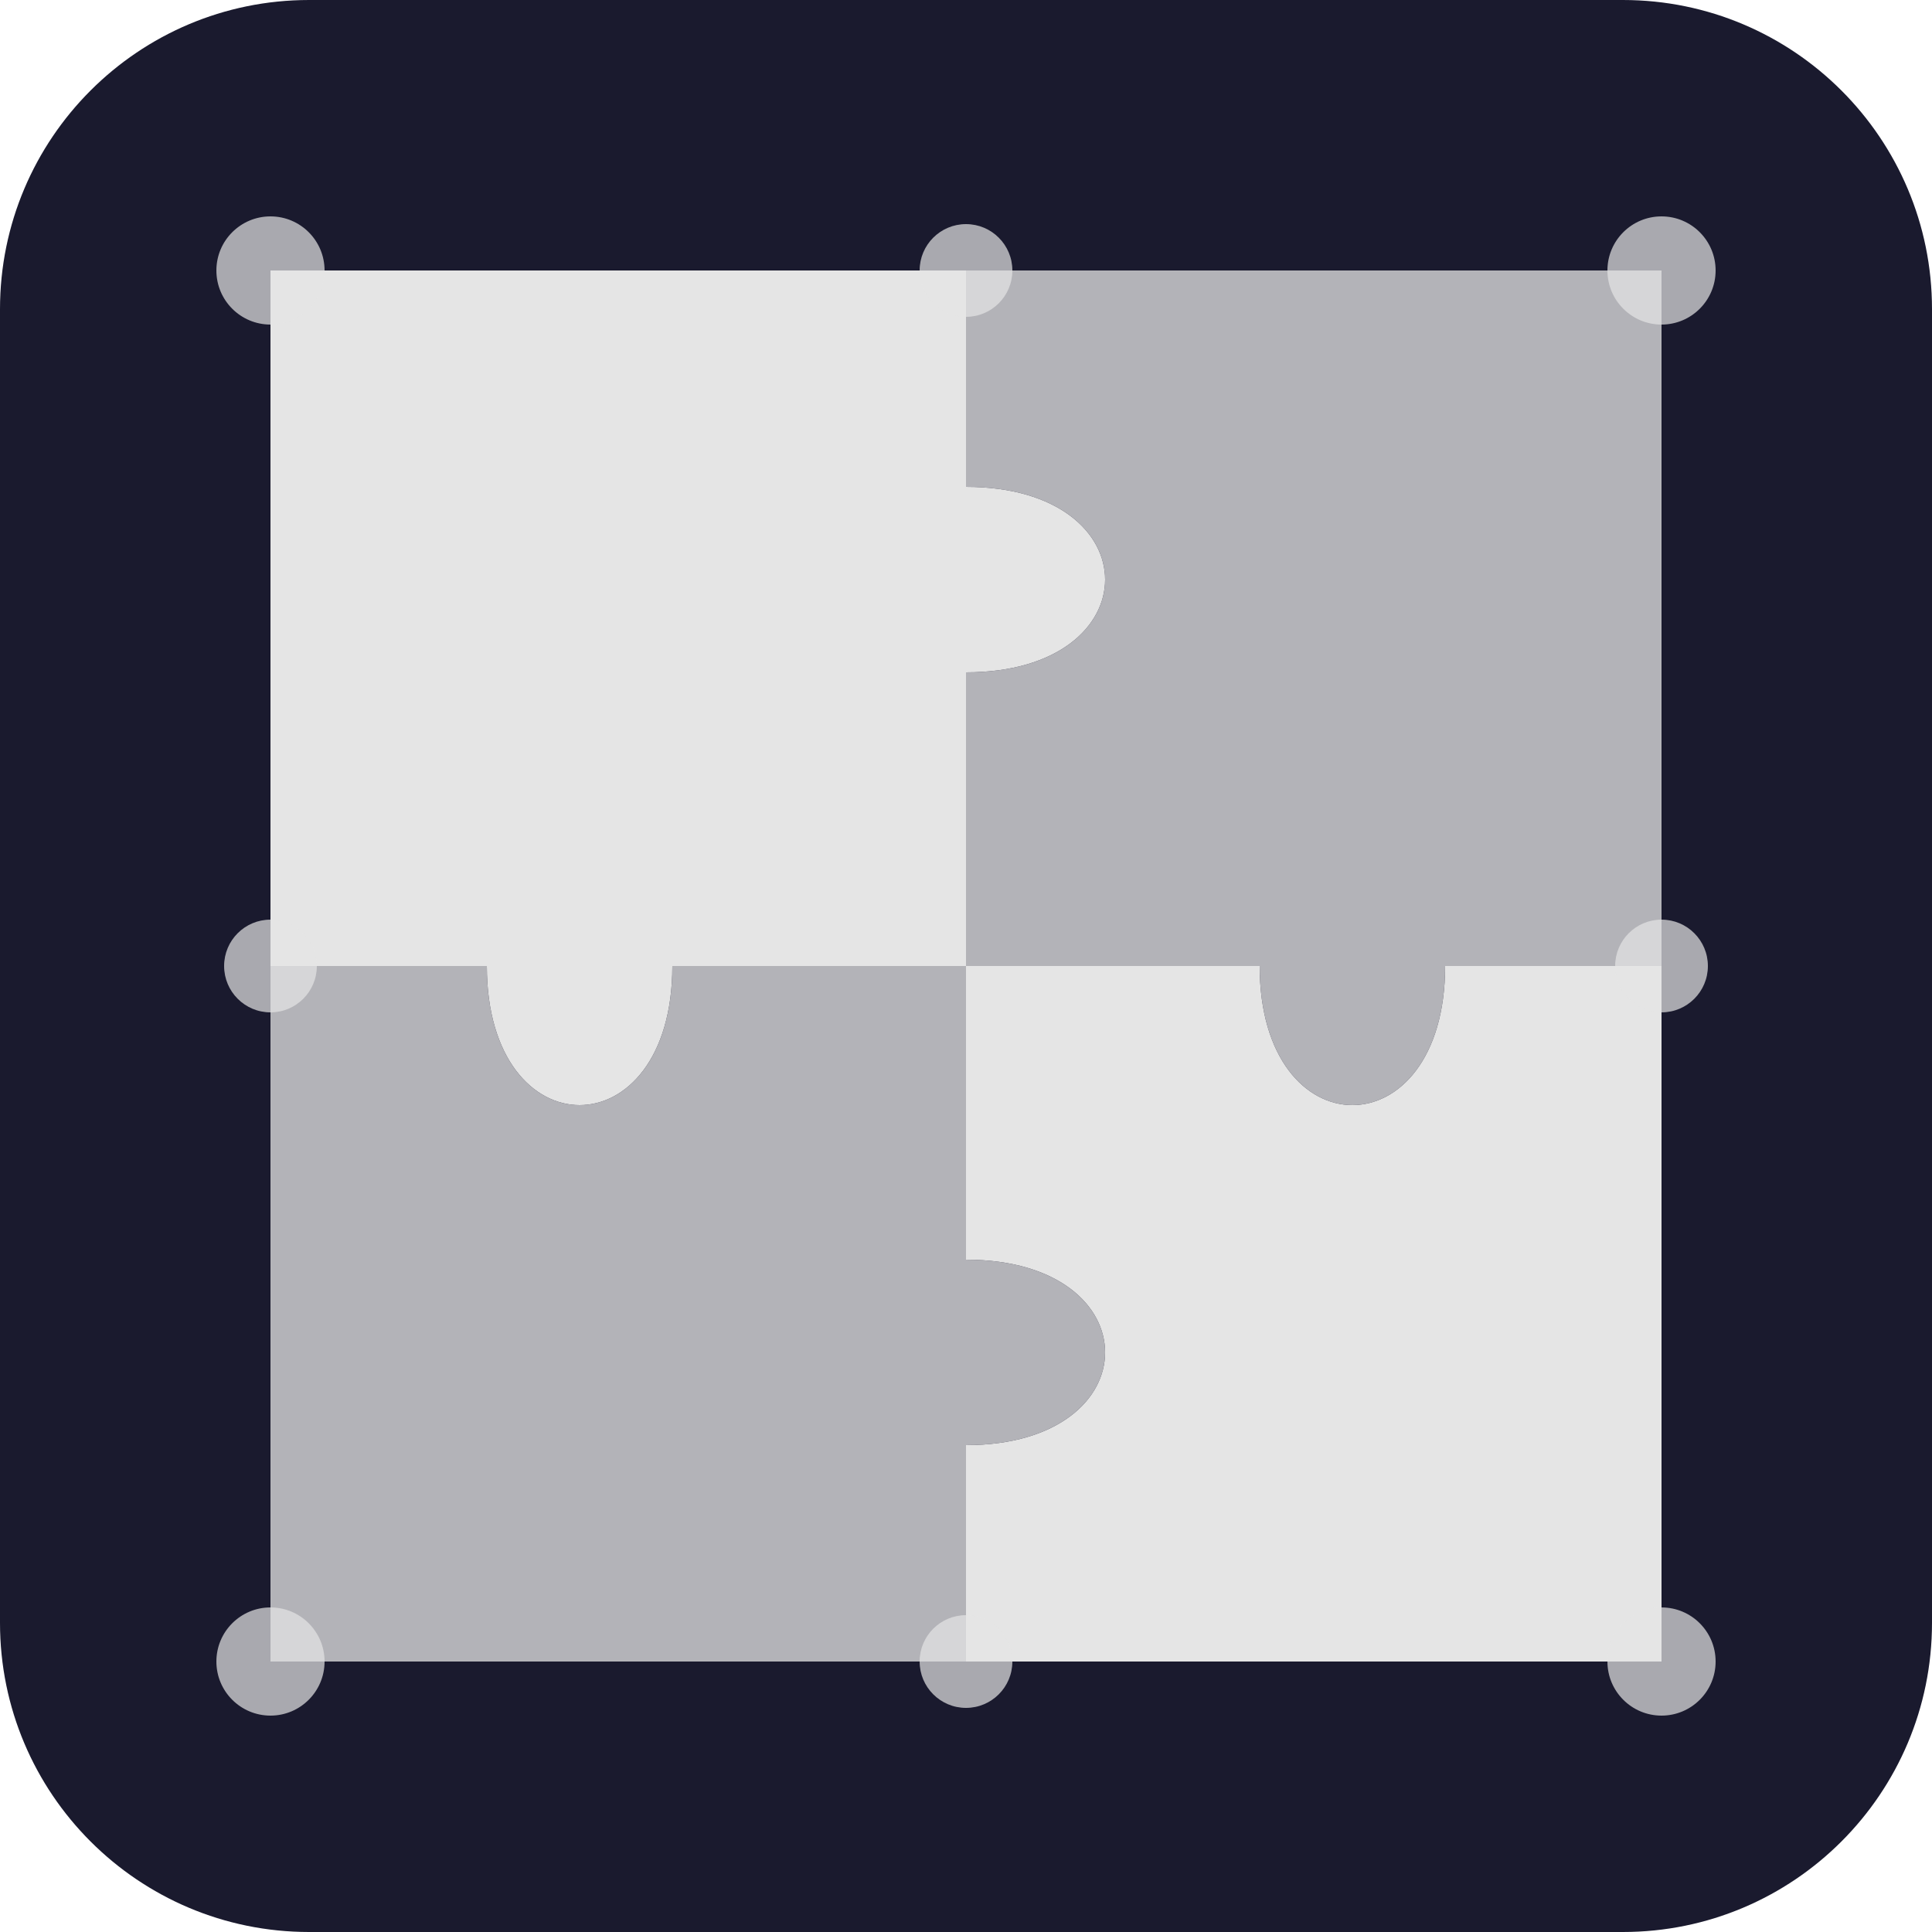
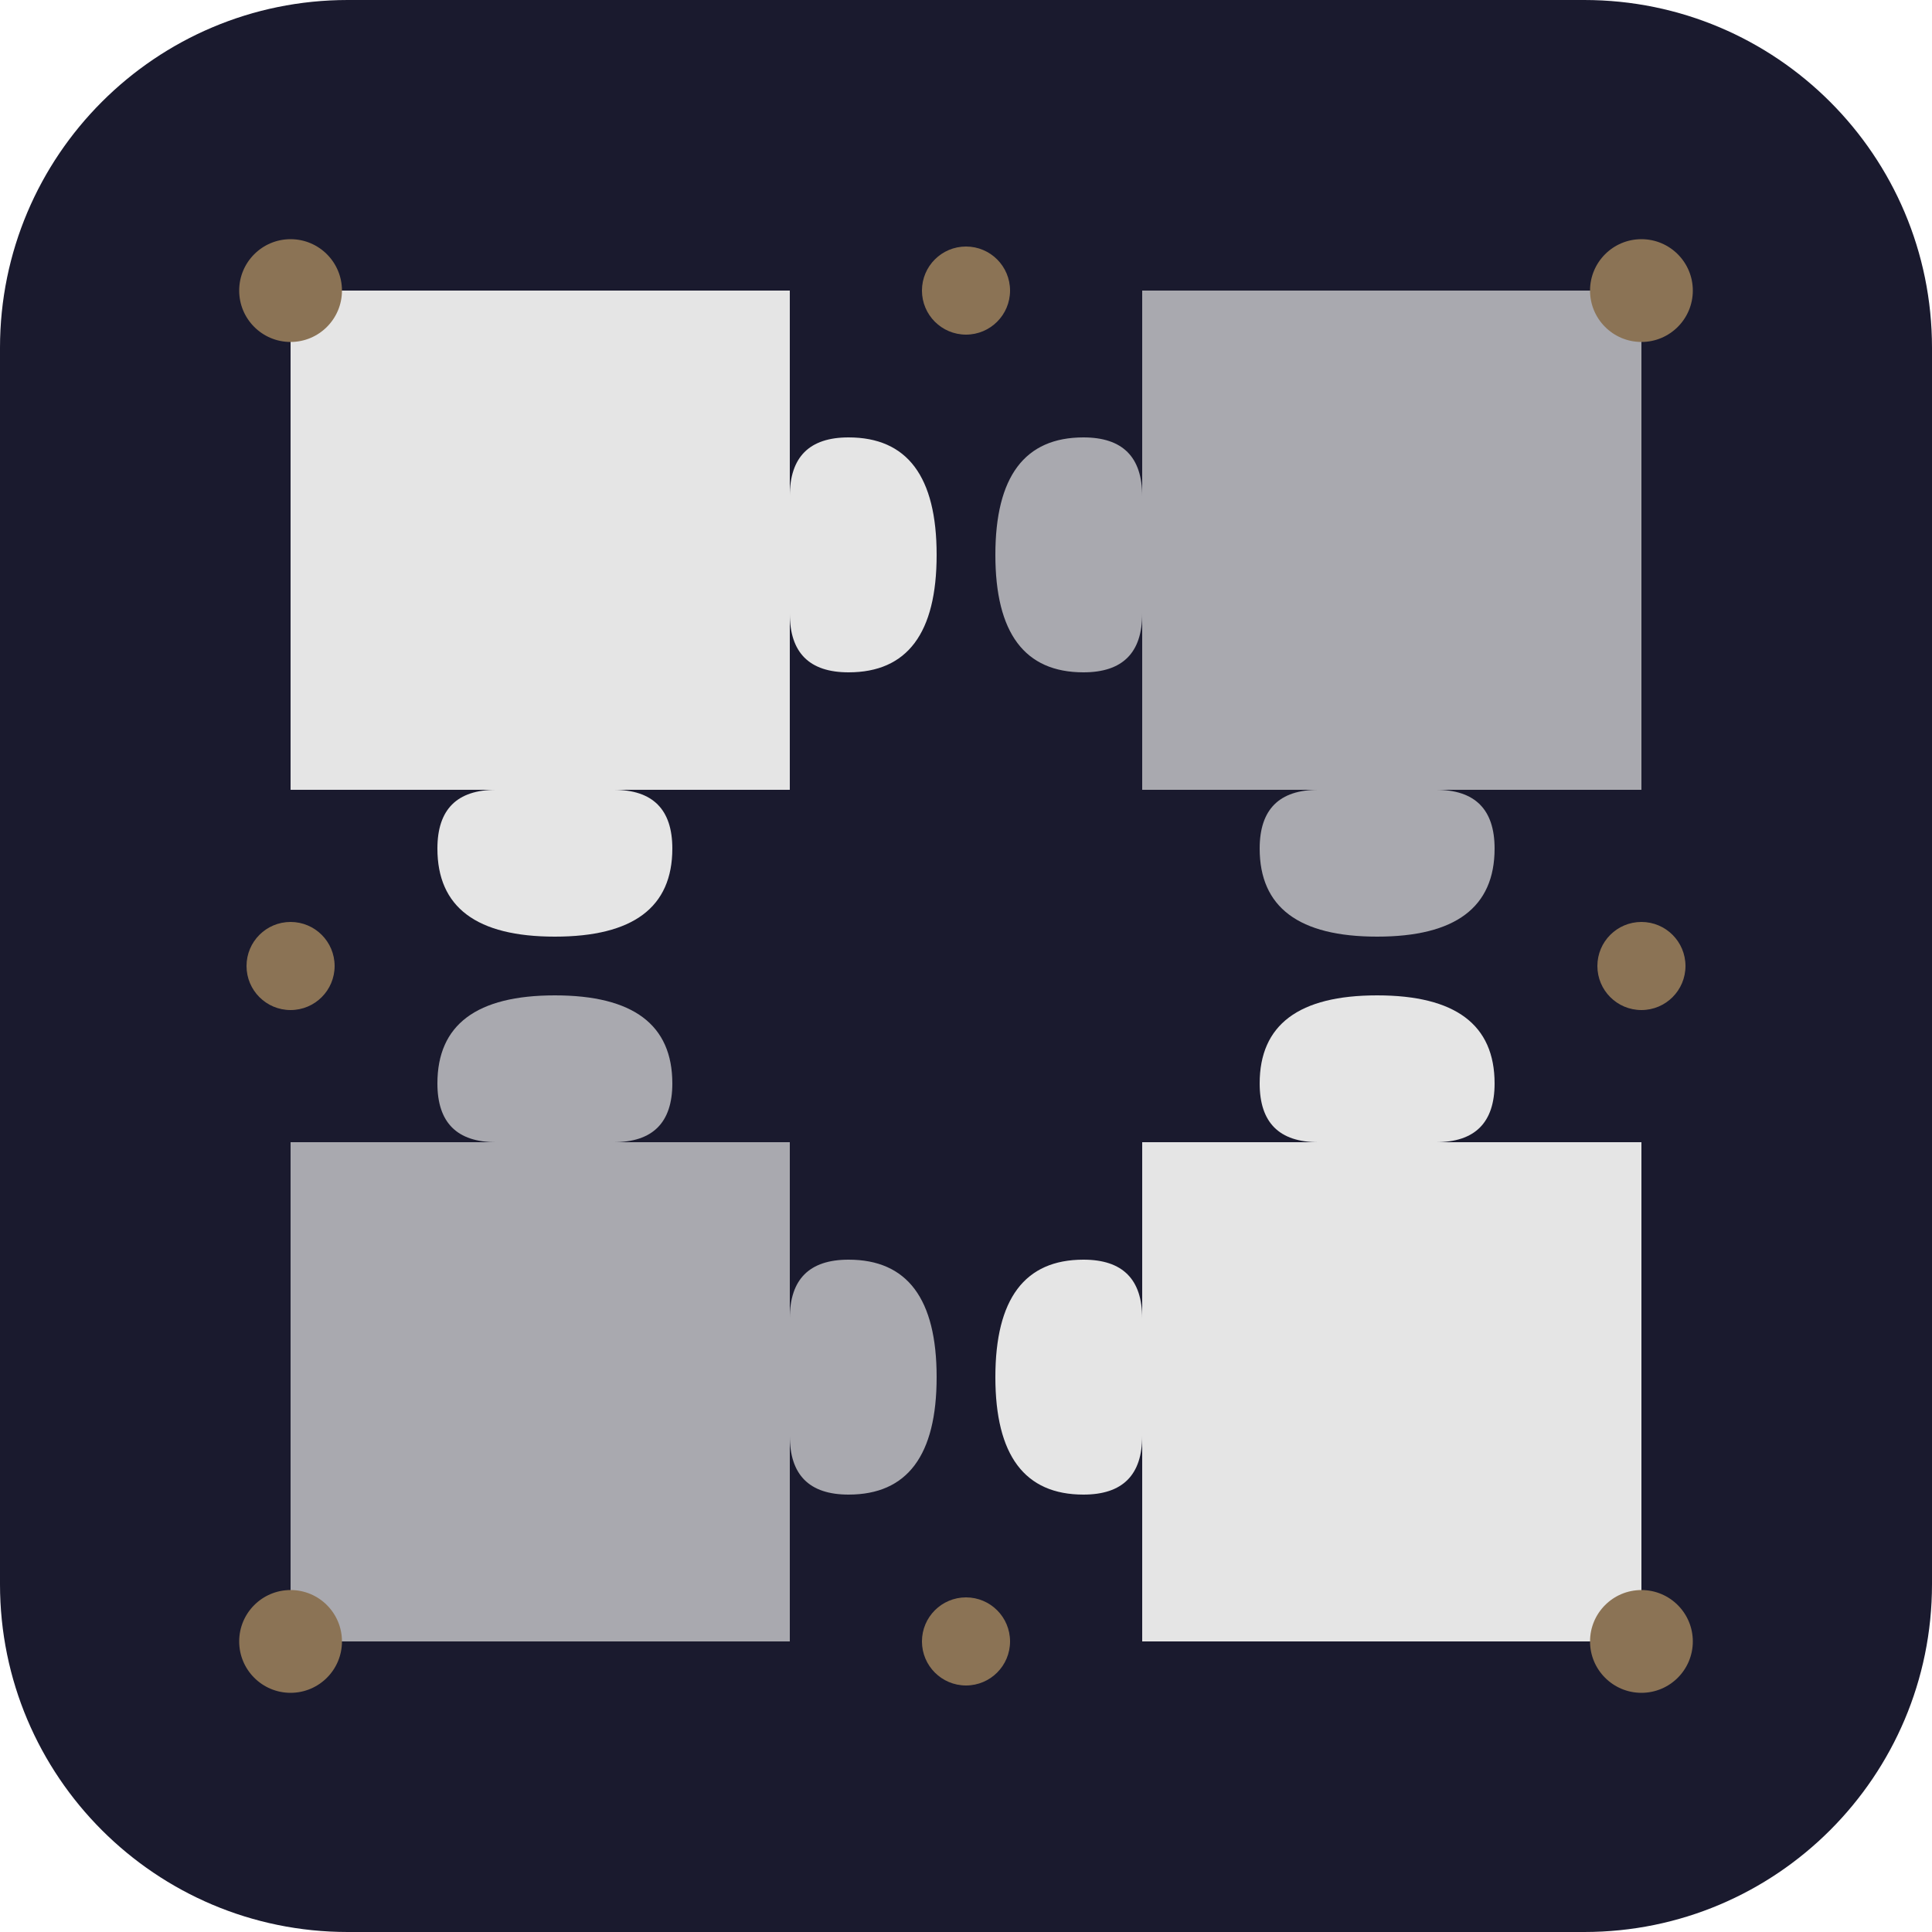
<svg xmlns="http://www.w3.org/2000/svg" viewBox="0 0 100 100">
-   <rect width="100" height="100" rx="16" fill="#1a1a2e" />
-   <g fill="#e5e5e5" transform="translate(10,10) scale(0.8)">
-     <path d="M5,5 H50 V19 C62,19 62,31 50,31 V50 H31 C31,62 19,62 19,50 H5 Z" />
-     <path d="M50,5 H95 V50 H81 C81,62 69,62 69,50 H50 V31 C62,31 62,19 50,19 Z" opacity="0.75" />
-     <path d="M5,50 H19 C19,62 31,62 31,50 H50 V69 C62,69 62,81 50,81 V95 H5 Z" opacity="0.75" />
-     <path d="M50,50 H69 C69,62 81,62 81,50 H95 V95 H50 V81 C62,81 62,69 50,69 Z" />
-     <circle cx="5" cy="5" r="3.5" opacity="0.7" />
-     <circle cx="95" cy="5" r="3.5" opacity="0.7" />
-     <circle cx="5" cy="95" r="3.5" opacity="0.7" />
-     <circle cx="95" cy="95" r="3.5" opacity="0.7" />
-     <circle cx="50" cy="5" r="3" opacity="0.7" />
-     <circle cx="50" cy="95" r="3" opacity="0.7" />
-     <circle cx="5" cy="50" r="3" opacity="0.7" />
-     <circle cx="95" cy="50" r="3" opacity="0.7" />
+   <rect width="100" height="100" rx="18" fill="#1a1a2e" />
+   <g fill="#e5e5e5" transform="translate(12,12) scale(0.76)">
+     <path d="M4,4 H38 V18 Q38,14 42,14 Q48,14 48,22 Q48,30 42,30 Q38,30 38,26 V38 H26 Q30,38 30,42 Q30,48 22,48 Q14,48 14,42 Q14,38 18,38 H4 Z" />
+     <path d="M62,4 H96 V38 H82 Q86,38 86,42 Q86,48 78,48 Q70,48 70,42 Q70,38 74,38 H62 V26 Q62,30 58,30 Q52,30 52,22 Q52,14 58,14 Q62,14 62,18 Z" opacity="0.7" />
+     <path d="M4,62 H18 Q14,62 14,58 Q14,52 22,52 Q30,52 30,58 Q30,62 26,62 H38 V74 Q38,70 42,70 Q48,70 48,78 Q48,86 42,86 Q38,86 38,82 V96 H4 Z" opacity="0.7" />
+     <path d="M62,62 H74 Q70,62 70,58 Q70,52 78,52 Q86,52 86,58 Q86,62 82,62 H96 V96 H62 V82 Q62,86 58,86 Q52,86 52,78 Q52,70 58,70 Q62,70 62,74 Z" />
+     <circle cx="4" cy="4" r="3.5" fill="#8b7355" />
+     <circle cx="96" cy="4" r="3.5" fill="#8b7355" />
+     <circle cx="4" cy="96" r="3.5" fill="#8b7355" />
+     <circle cx="96" cy="96" r="3.5" fill="#8b7355" />
+     <circle cx="50" cy="4" r="3" fill="#8b7355" />
+     <circle cx="50" cy="96" r="3" fill="#8b7355" />
+     <circle cx="4" cy="50" r="3" fill="#8b7355" />
+     <circle cx="96" cy="50" r="3" fill="#8b7355" />
  </g>
</svg>
